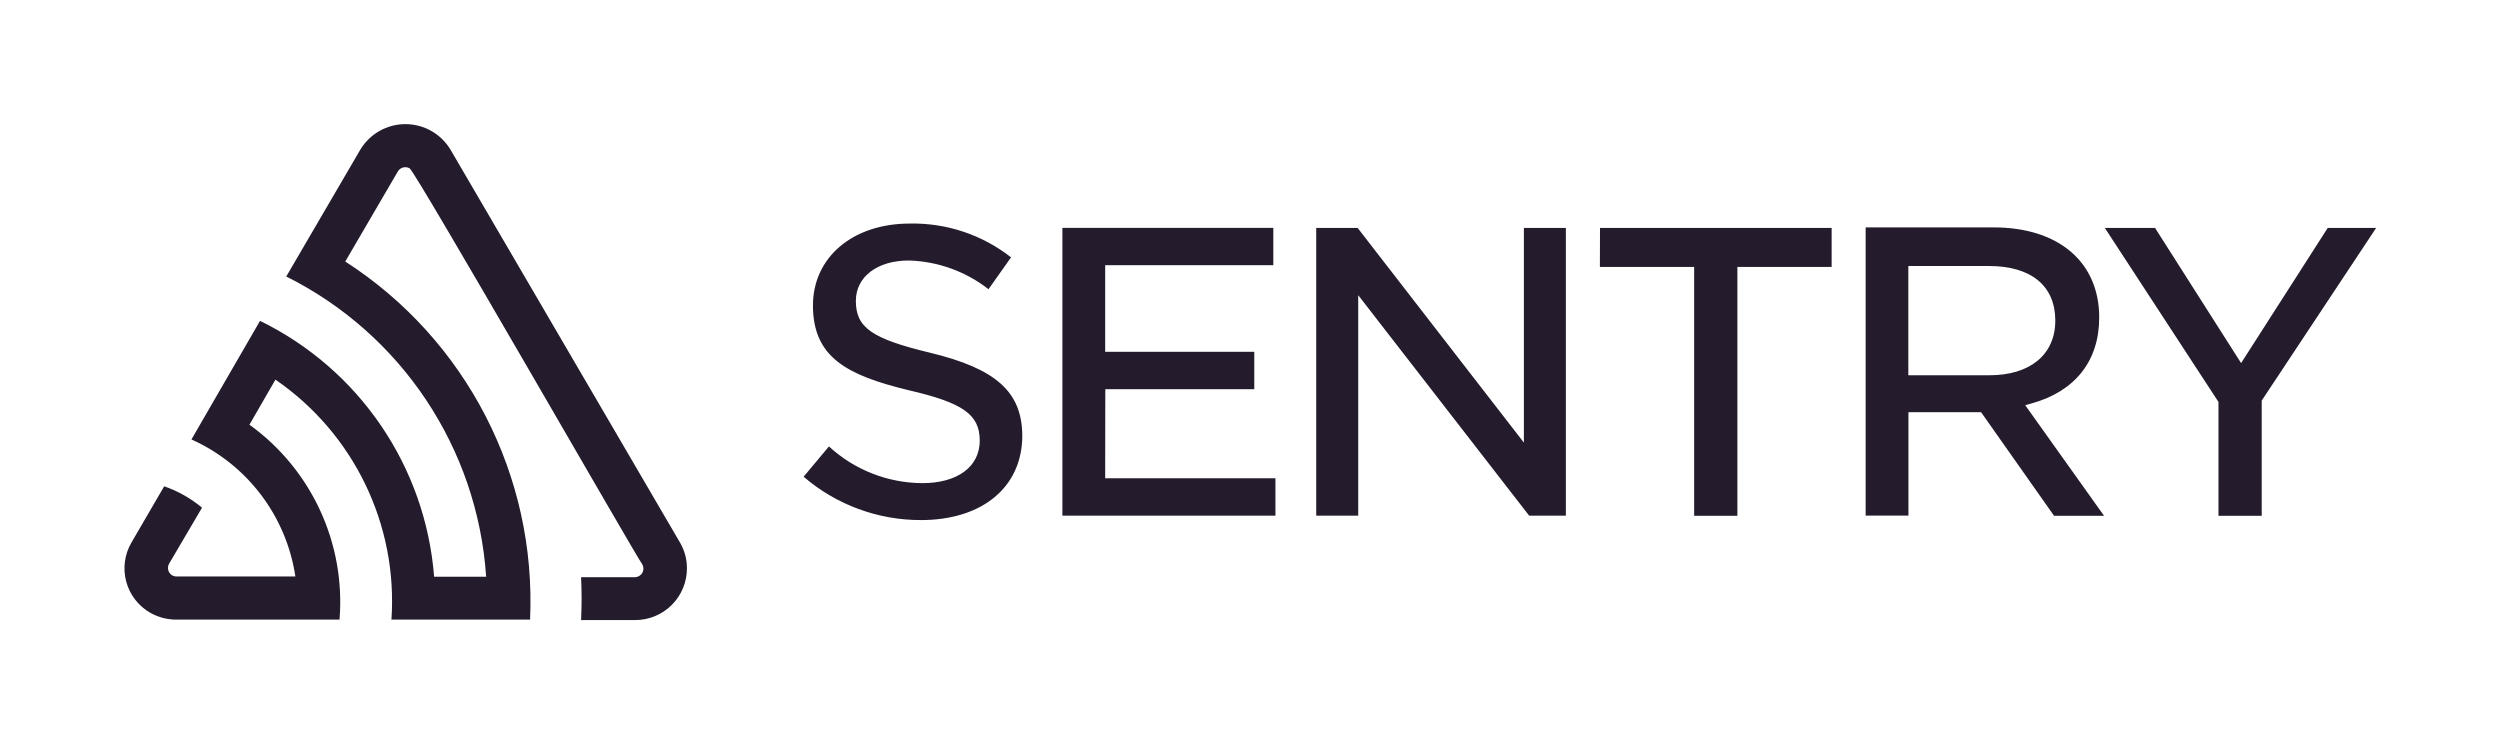
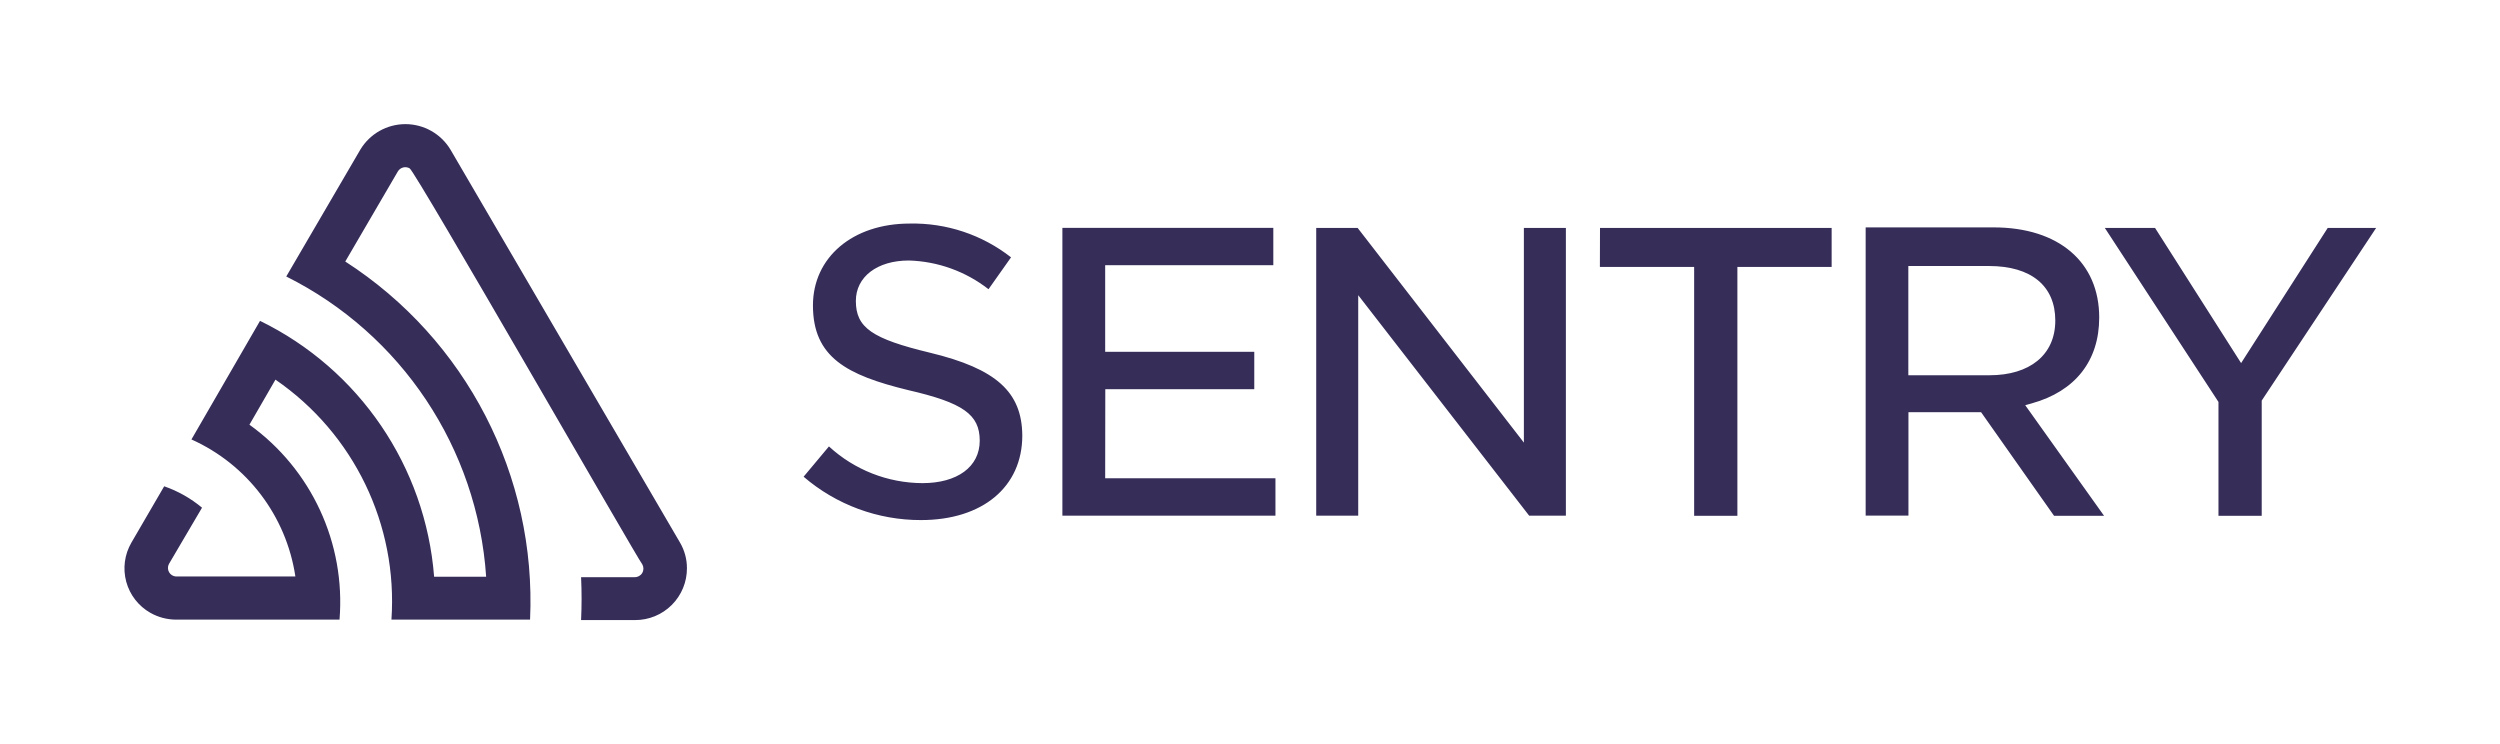
- <svg xmlns="http://www.w3.org/2000/svg" width="400" height="119" viewBox="0 0 222 66">
-   <path fill="#241c2c" d="M40 13.26a4.67 4.67 0 00-8 0l-6.58 11.27a32.21 32.21 0 0117.75 26.66h-4.62a27.68 27.68 0 00-15.46-22.72L17 39a15.92 15.92 0 019.23 12.17H15.62a.76.76 0 01-.62-1.11l2.94-5a10.74 10.74 0 00-3.36-1.9l-2.91 5a4.54 4.54 0 001.69 6.24 4.66 4.66 0 002.26.6h14.53a19.4 19.4 0 00-8-17.31l2.31-4A23.87 23.87 0 0134.76 55h12.31a35.88 35.88 0 00-16.41-31.8l4.67-8a.77.77 0 011.05-.27c.53.29 20.29 34.77 20.66 35.17a.76.76 0 01-.68 1.13H51.6q.09 1.91 0 3.81h4.78A4.59 4.59 0 0061 50.43a4.49 4.49 0 00-.62-2.28zm95.32 26.02l-14.76-19.06h-3.68v25.55h3.73V26.19l15.18 19.58h3.26V20.22h-3.73zm-37.17-4.74h13.23v-3.32H98.14v-7.69h14.93v-3.32H94.34v25.56h18.92v-3.32H98.14zM82.59 31.3C77.44 30.06 76 29.08 76 26.7c0-2.14 1.89-3.59 4.71-3.59a12.06 12.06 0 017.07 2.55l2-2.83a14.1 14.1 0 00-9-3c-5.06 0-8.59 3-8.59 7.27 0 4.6 3 6.19 8.46 7.52 4.86 1.12 6.35 2.16 6.35 4.49s-2 3.77-5.09 3.77a12.34 12.34 0 01-8.3-3.26l-2.25 2.69a15.94 15.94 0 0010.42 3.85c5.48 0 9-2.95 9-7.51-.03-3.86-2.31-5.93-8.19-7.35zM206.7 20.22l-7.69 12-7.64-12h-4.46L197 35.67v10.11h3.84V35.55L211 20.22zm-64.63 3.46h8.37v22.1h3.84v-22.1h8.37v-3.46h-20.57zm38.34 12.12c3.86-1.07 6-3.77 6-7.63 0-4.91-3.59-8-9.38-8h-11.36v25.59h3.8v-9.18h6.45l6.48 9.2h4.44l-7-9.82zm-10.95-2.5v-9.7h7.17c3.74 0 5.88 1.77 5.88 4.84s-2.29 4.86-5.84 4.86z" />
+ <svg xmlns="http://www.w3.org/2000/svg" class="css-lfbo6j e1igk8x04" viewBox="0 0 222 66" width="400" height="119">
+   <path d="M29,2.26a4.67,4.67,0,0,0-8,0L14.42,13.53A32.21,32.21,0,0,1,32.17,40.19H27.55A27.68,27.68,0,0,0,12.09,17.47L6,28a15.92,15.92,0,0,1,9.23,12.17H4.62A.76.76,0,0,1,4,39.06l2.94-5a10.74,10.74,0,0,0-3.36-1.9l-2.91,5a4.54,4.54,0,0,0,1.69,6.24A4.66,4.66,0,0,0,4.62,44H19.15a19.4,19.4,0,0,0-8-17.31l2.31-4A23.87,23.87,0,0,1,23.76,44H36.07a35.88,35.88,0,0,0-16.41-31.8l4.67-8a.77.77,0,0,1,1.05-.27c.53.29,20.29,34.77,20.66,35.17a.76.76,0,0,1-.68,1.13H40.6q.09,1.91,0,3.81h4.78A4.59,4.59,0,0,0,50,39.43a4.49,4.49,0,0,0-.62-2.28Z M124.32,28.28,109.56,9.22h-3.68V34.77h3.73V15.19l15.18,19.58h3.26V9.22h-3.73ZM87.15,23.54h13.23V20.22H87.14V12.53h14.93V9.21H83.34V34.77h18.92V31.45H87.14ZM71.59,20.3h0C66.44,19.06,65,18.08,65,15.7c0-2.14,1.89-3.59,4.71-3.59a12.06,12.06,0,0,1,7.07,2.55l2-2.83a14.1,14.1,0,0,0-9-3c-5.06,0-8.59,3-8.59,7.27,0,4.6,3,6.19,8.46,7.52C74.51,24.74,76,25.78,76,28.11s-2,3.77-5.09,3.77a12.34,12.34,0,0,1-8.3-3.26l-2.25,2.69a15.94,15.94,0,0,0,10.42,3.85c5.48,0,9-2.95,9-7.51C79.75,23.79,77.47,21.72,71.59,20.3ZM195.7,9.22l-7.69,12-7.64-12h-4.46L186,24.67V34.78h3.84V24.55L200,9.22Zm-64.63,3.46h8.37v22.1h3.84V12.68h8.37V9.22H131.08ZM169.41,24.8c3.86-1.07,6-3.77,6-7.63,0-4.91-3.59-8-9.38-8H154.67V34.76h3.8V25.58h6.45l6.48,9.2h4.44l-7-9.82Zm-10.95-2.5V12.6h7.17c3.74,0,5.88,1.77,5.88,4.84s-2.29,4.86-5.84,4.86Z" transform="translate(11, 11)" fill="#362d59" />
</svg>
